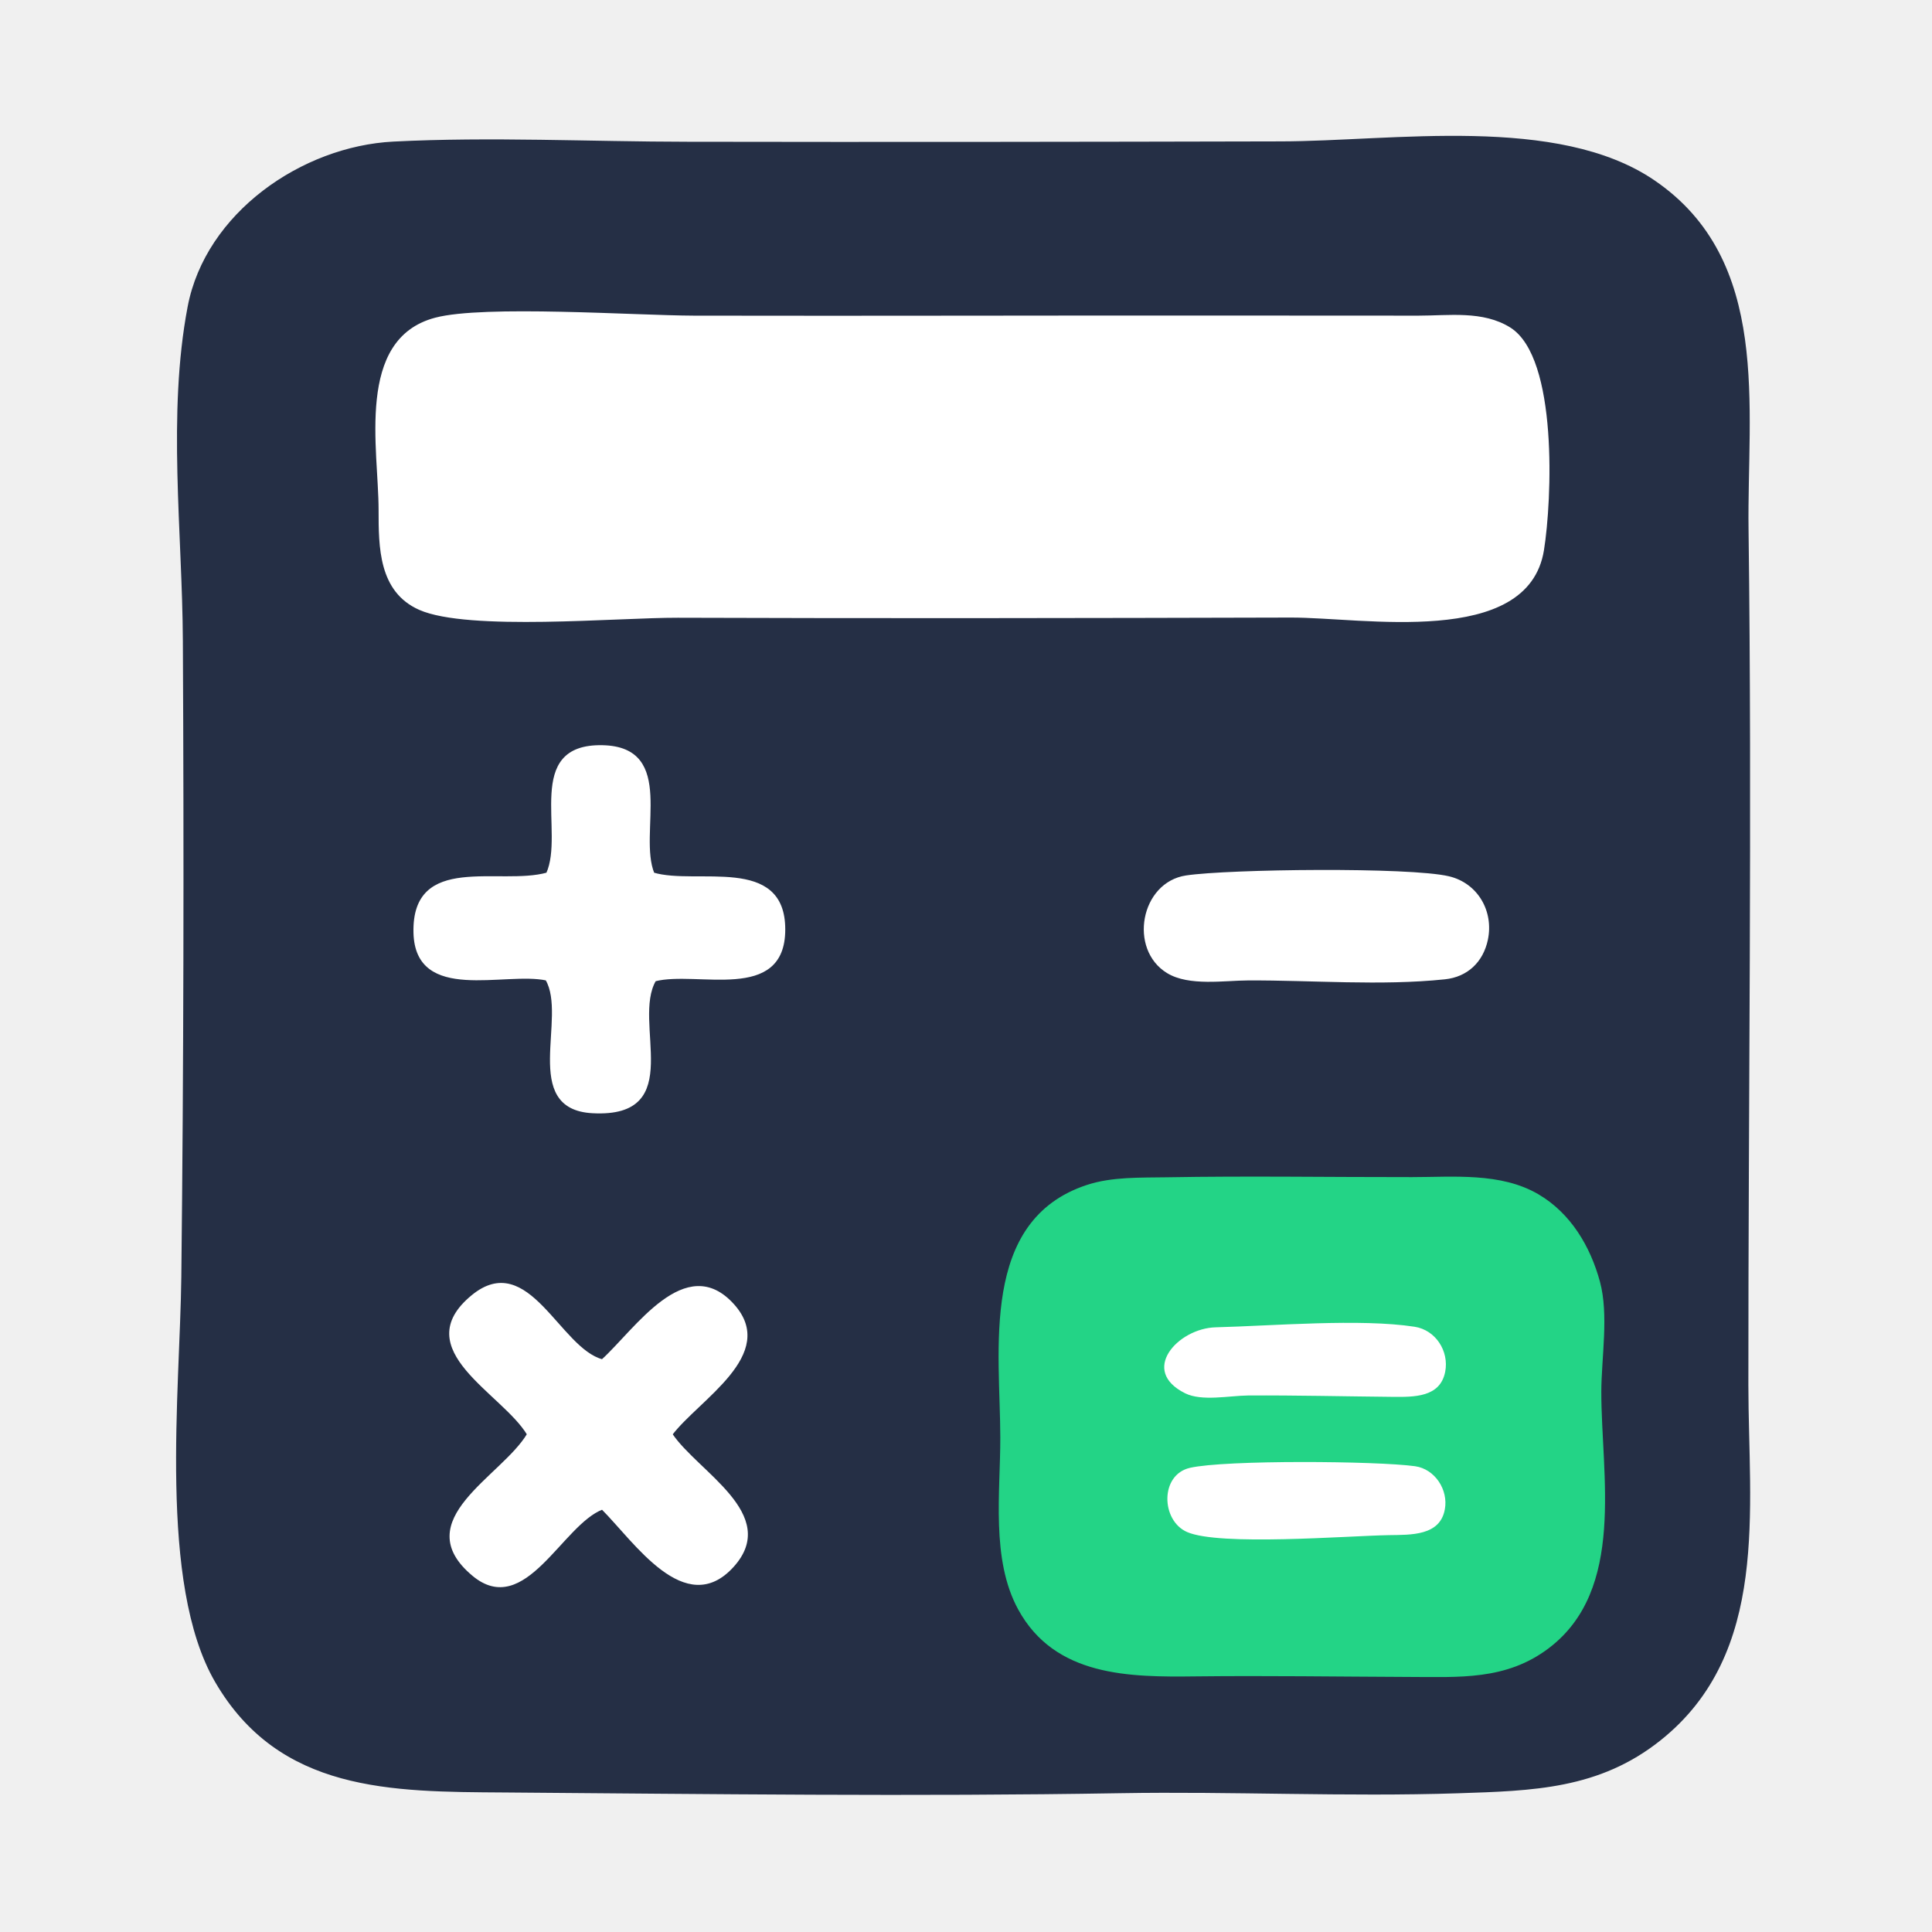
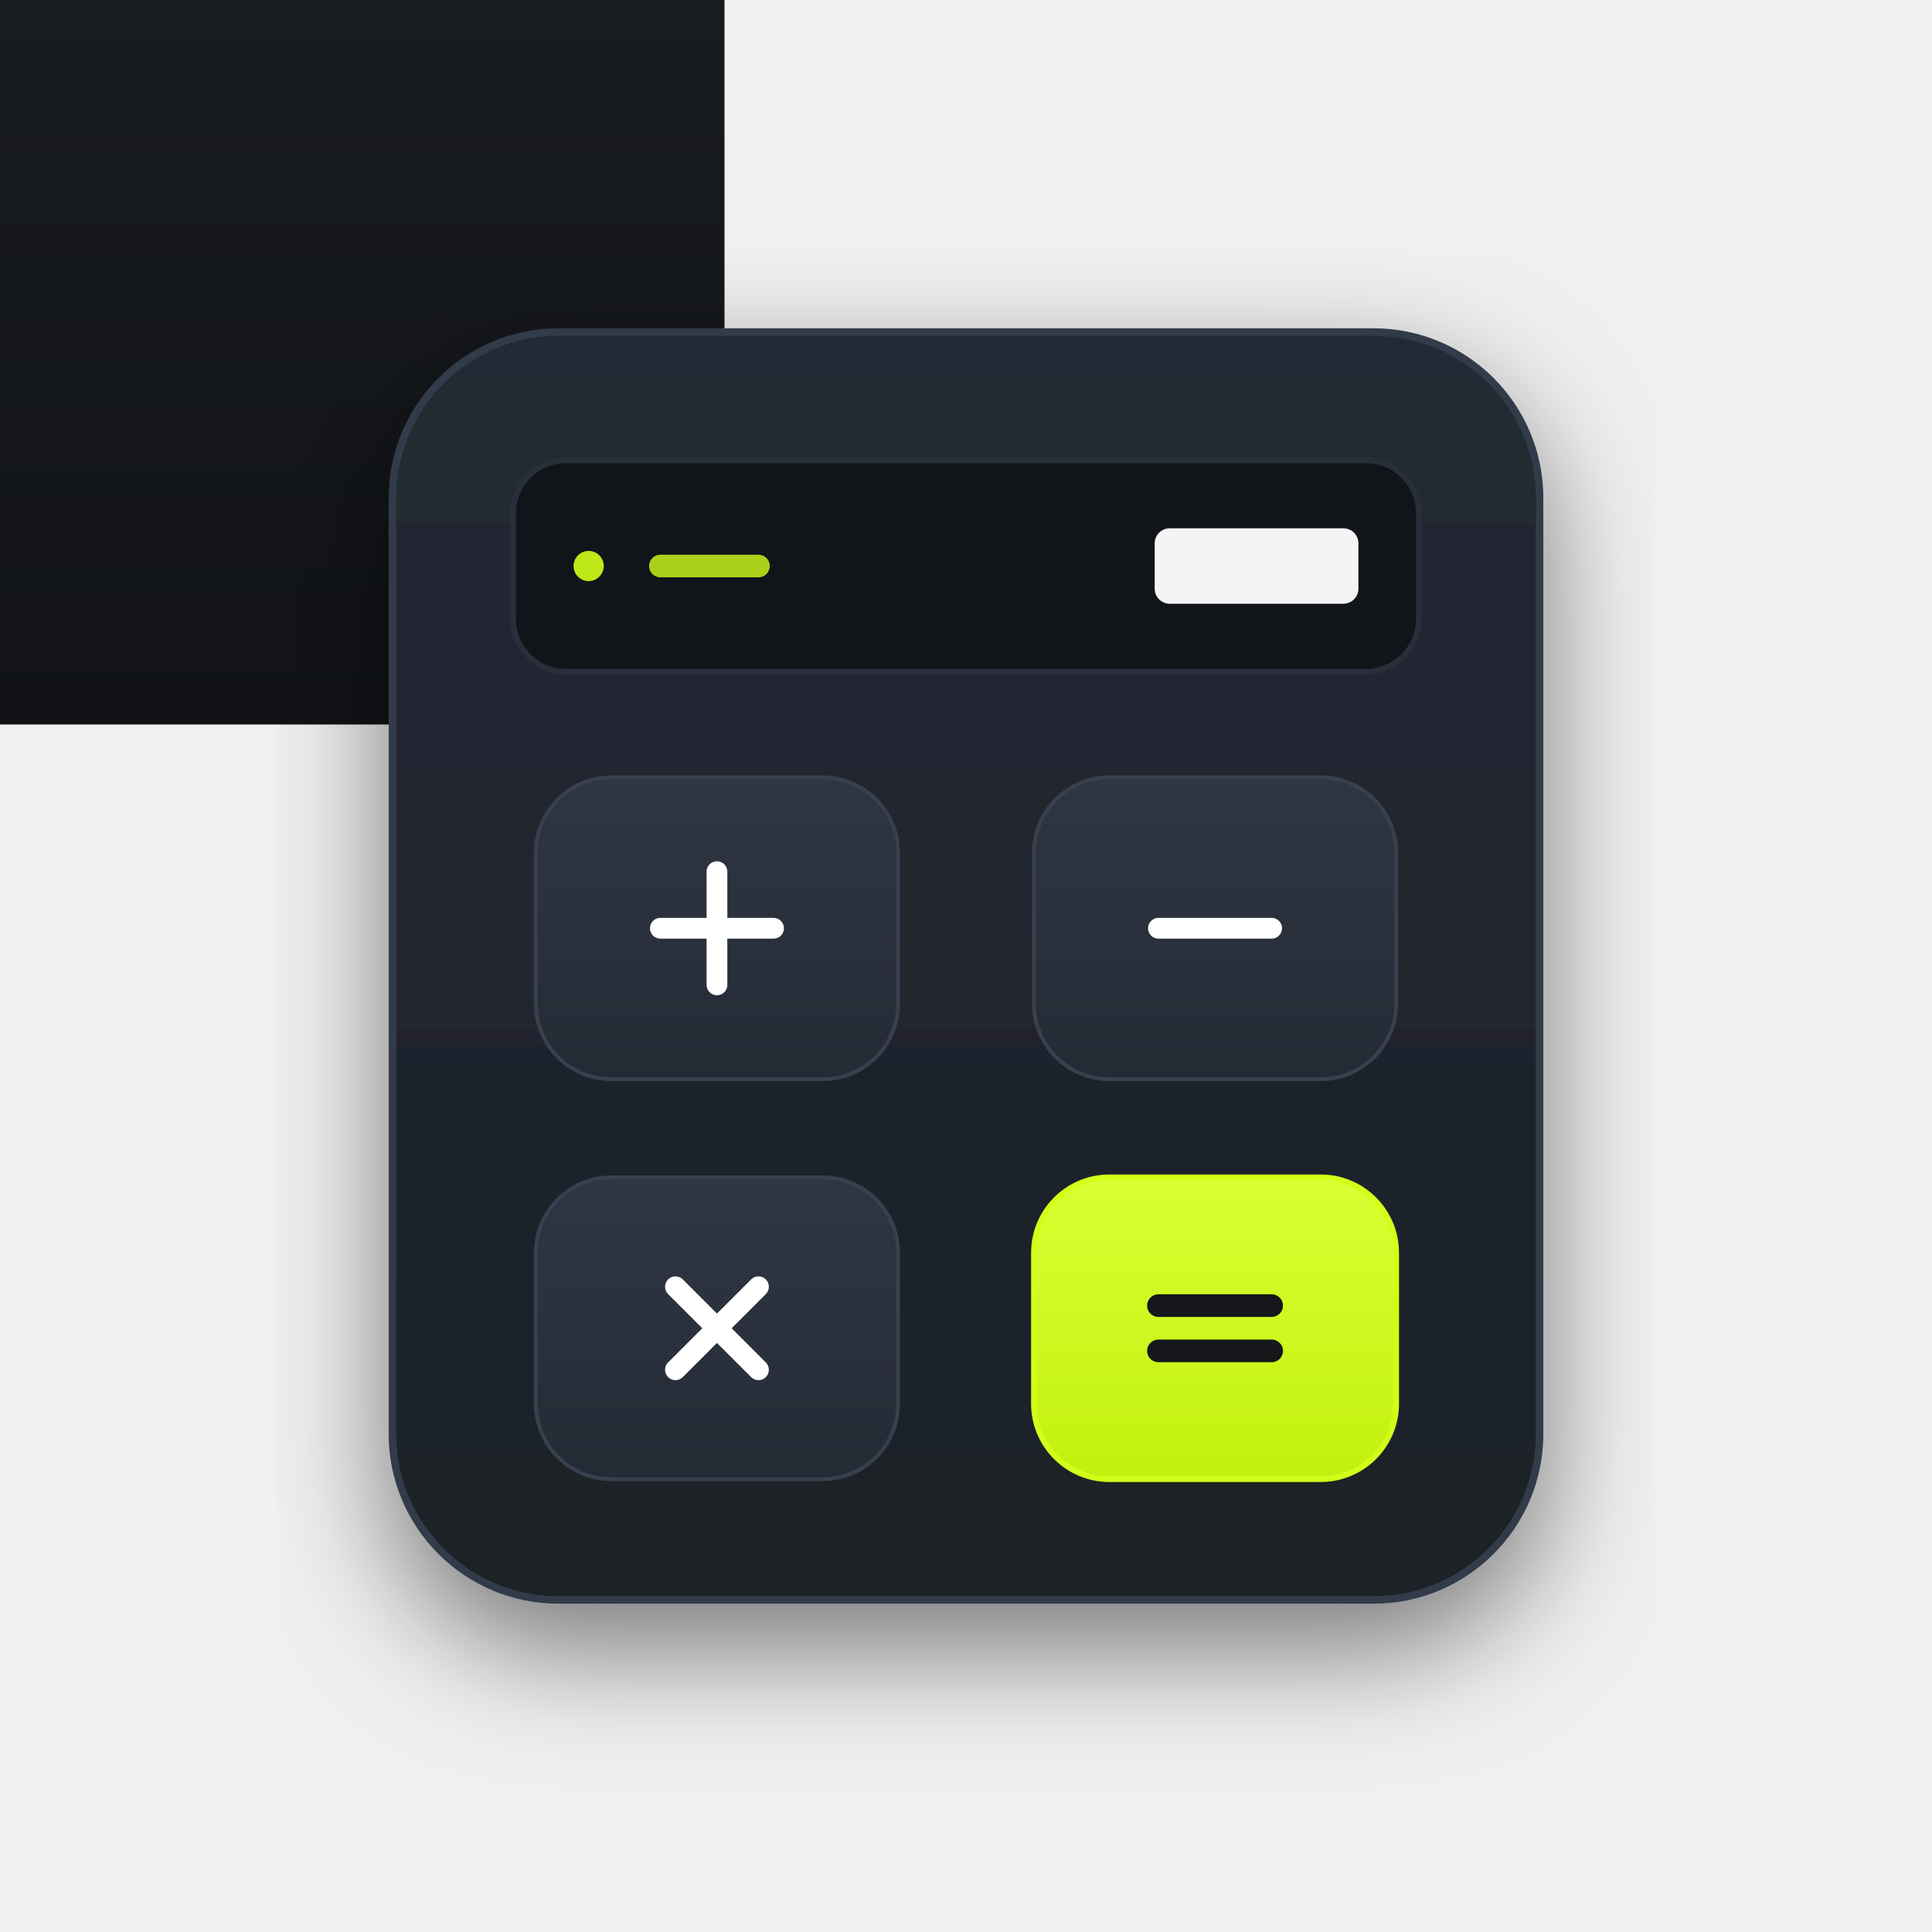
- <svg xmlns="http://www.w3.org/2000/svg" viewBox="-17.5 -13.5 192 192" width="192" height="192">
-   <path fill-rule="evenodd" clip-rule="evenodd" d="M21.602 0.695C31.295 0.204 41.125 0.704 50.828 0.713C70.479 0.749 90.139 0.722 109.79 0.676C120.972 0.658 137.274 -2.001 146.849 4.525C158.467 12.449 155.98 26.971 156.144 39.134C156.507 67.462 156.117 95.817 156.126 124.145C156.135 136.507 158.277 150.721 147.448 159.353C141.385 164.191 134.823 164.345 127.371 164.59C116.207 164.953 105.006 164.391 93.824 164.581C73.438 164.926 52.988 164.663 32.593 164.509C21.384 164.436 10.31 164.49 3.975 153.571C-1.662 143.841 0.517 124.717 0.644 113.398C0.88 92.35 0.907 71.274 0.798 50.216C0.744 39.452 -0.754 27.634 1.27 17.005C3.031 7.738 12.552 1.157 21.602 0.695ZM25.777 18.194C17.926 20.264 20.249 31.146 20.249 37.182C20.249 40.858 20.249 45.242 24.216 46.994C29.044 49.118 43.894 47.748 49.857 47.766C70.152 47.838 90.466 47.802 110.761 47.748C117.895 47.72 134.251 50.788 135.812 41.167C136.611 36.211 137.21 22.106 132.527 19.156C129.849 17.477 126.472 17.994 123.468 17.994C117.387 17.985 111.305 17.994 105.224 17.985C87.316 17.967 69.399 18.031 51.482 17.994C45.618 17.976 30.606 16.914 25.777 18.194ZM47.415 73.334C45.745 69.286 49.685 60.827 42.36 60.682C34.608 60.536 38.784 69.177 36.896 73.334C32.139 74.669 23.526 71.356 23.716 79.198C23.889 86.105 32.675 82.91 36.823 83.818C39.038 87.594 34.309 96.634 41.389 97.006C50.71 97.505 45.128 88.075 47.579 83.9C51.79 82.819 60.413 86.069 60.413 78.871C60.422 71.564 51.727 74.623 47.415 73.334ZM100.386 73.625C95.966 74.287 94.777 80.804 98.553 83.101C100.686 84.399 104.162 83.818 106.531 83.809C112.93 83.781 119.71 84.362 126.073 83.7C128.279 83.473 129.785 82.021 130.239 79.879C130.829 77.083 129.259 74.369 126.472 73.707C122.579 72.781 104.625 72.99 100.386 73.625ZM98.435 103.623C95.857 103.668 93.034 103.559 90.556 104.376C79.955 107.862 82.024 120.687 82.034 129.364C82.043 134.792 81.099 141.454 83.794 146.383C87.407 153 94.732 153.054 101.321 152.972C108.374 152.891 115.435 153 122.488 153.027C127.507 153.036 132.136 153.381 136.33 150.204C143.963 144.431 141.503 133.113 141.512 124.799C141.521 121.431 142.266 117.147 141.376 113.889C140.432 110.43 138.508 107.163 135.322 105.293C131.619 103.124 126.935 103.605 122.815 103.605C114.691 103.614 106.549 103.478 98.435 103.623ZM42.36 121.713C38.039 120.596 34.98 110.775 29.453 115.314C23.045 120.587 32.521 124.871 34.999 129.037C32.466 133.321 23.063 137.606 29.535 143.006C34.627 147.254 38.266 137.941 42.36 136.389C45.636 139.666 50.629 147.29 55.303 142.144C59.941 137.034 51.745 132.85 49.203 129.037C51.872 125.507 59.732 121.068 55.357 116.203C50.665 110.975 45.691 118.699 42.36 121.713Z" fill="#252F45" stroke="#252F45" stroke-width="0.25" stroke-linejoin="round" />
-   <path fill-rule="evenodd" clip-rule="evenodd" d="M25.777 18.194C30.606 16.914 45.618 17.976 51.482 17.994C69.399 18.031 87.316 17.967 105.224 17.985C111.305 17.994 117.387 17.985 123.468 17.994C126.472 17.994 129.849 17.477 132.527 19.156C137.21 22.106 136.611 36.211 135.812 41.167C134.251 50.788 117.895 47.72 110.761 47.748C90.466 47.802 70.152 47.838 49.857 47.766C43.894 47.748 29.044 49.118 24.216 46.994C20.249 45.242 20.249 40.858 20.249 37.182C20.249 31.146 17.926 20.264 25.777 18.194ZM47.415 73.334C51.727 74.623 60.422 71.564 60.413 78.871C60.413 86.069 51.79 82.819 47.579 83.9C45.128 88.075 50.71 97.505 41.389 97.006C34.309 96.634 39.038 87.594 36.823 83.818C32.675 82.91 23.889 86.105 23.716 79.198C23.526 71.356 32.139 74.669 36.896 73.334C38.784 69.177 34.608 60.536 42.36 60.682C49.685 60.827 45.745 69.286 47.415 73.334ZM100.386 73.625C104.625 72.99 122.579 72.781 126.472 73.707C129.259 74.369 130.829 77.083 130.239 79.879C129.785 82.021 128.279 83.473 126.073 83.7C119.71 84.362 112.93 83.781 106.531 83.809C104.162 83.818 100.686 84.399 98.553 83.101C94.777 80.804 95.966 74.287 100.386 73.625ZM42.36 121.713C45.691 118.699 50.665 110.975 55.357 116.203C59.732 121.068 51.872 125.507 49.203 129.037C51.745 132.85 59.941 137.034 55.303 142.144C50.629 147.29 45.636 139.666 42.36 136.389C38.266 137.941 34.627 147.254 29.535 143.006C23.063 137.606 32.466 133.321 34.999 129.037C32.521 124.871 23.045 120.587 29.453 115.314C34.98 110.775 38.039 120.596 42.36 121.713ZM103.309 118.282C108.964 118.136 117.695 117.392 123.096 118.227C125.283 118.563 126.654 120.75 126.246 122.847C125.719 125.525 122.996 125.461 120.863 125.443C116.08 125.398 111.305 125.28 106.531 125.307C104.68 125.325 101.929 125.915 100.232 125.08C95.512 122.738 99.451 118.381 103.309 118.282ZM100.731 132.25C104.244 131.443 119.329 131.561 123.141 132.087C125.211 132.378 126.581 134.529 126.209 136.516C125.71 139.285 122.678 139.149 120.536 139.185C116.334 139.258 103.681 140.292 100.423 138.867C97.718 137.687 97.6 132.968 100.731 132.25Z" fill="white" stroke="white" stroke-width="0.25" stroke-linejoin="round" />
-   <path fill-rule="evenodd" clip-rule="evenodd" d="M98.435 103.623C106.549 103.478 114.691 103.614 122.815 103.605C126.935 103.605 131.619 103.124 135.322 105.293C138.508 107.163 140.432 110.43 141.376 113.889C142.266 117.147 141.521 121.431 141.512 124.799C141.503 133.113 143.963 144.431 136.33 150.204C132.136 153.381 127.507 153.036 122.488 153.027C115.435 153 108.374 152.891 101.321 152.972C94.732 153.054 87.407 153 83.794 146.383C81.099 141.454 82.043 134.792 82.034 129.364C82.024 120.687 79.955 107.862 90.556 104.376C93.034 103.559 95.857 103.668 98.435 103.623ZM103.309 118.282C99.451 118.381 95.512 122.738 100.232 125.08C101.929 125.915 104.68 125.325 106.531 125.307C111.305 125.28 116.08 125.398 120.863 125.443C122.996 125.461 125.719 125.525 126.245 122.847C126.654 120.75 125.283 118.563 123.096 118.227C117.695 117.392 108.964 118.136 103.309 118.282ZM100.731 132.25C97.6 132.968 97.718 137.687 100.423 138.867C103.681 140.292 116.334 139.258 120.536 139.185C122.678 139.149 125.71 139.285 126.209 136.516C126.581 134.529 125.211 132.378 123.141 132.087C119.329 131.561 104.244 131.443 100.731 132.25Z" fill="#23D486" stroke="#23D486" stroke-width="0.25" stroke-linejoin="round" />
+ <svg xmlns="http://www.w3.org/2000/svg" width="192" height="192" viewBox="0 0 512 512">
+   <defs>
+     <linearGradient id="bgGrad" x1="0%" y1="0%" x2="0%" y2="100%">
+       <stop offset="0%" stop-color="#181b20" />
+       <stop offset="100%" stop-color="#111316" />
+     </linearGradient>
+     <linearGradient id="bodyGrad" x1="0%" y1="0%" x2="0%" y2="100%">
+       <stop offset="0%" stop-color="#242a34" />
+       <stop offset="100%" stop-color="#1c2027" />
+     </linearGradient>
+     <linearGradient id="keyGrad" x1="0%" y1="0%" x2="0%" y2="100%">
+       <stop offset="0%" stop-color="#2f3643" />
+       <stop offset="100%" stop-color="#252b35" />
+     </linearGradient>
+     <linearGradient id="limeKeyGrad" x1="0%" y1="0%" x2="0%" y2="100%">
+       <stop offset="0%" stop-color="#dbff33" />
+       <stop offset="100%" stop-color="#c2f00d" />
+     </linearGradient>
+     <filter id="shadow" x="-10%" y="-10%" width="120%" height="130%">
+       <feDropShadow dx="0" dy="12" stdDeviation="16" flood-color="#000000" flood-opacity="0.5" />
+     </filter>
+   </defs>
+   <rect width="192" height="192" fill="url(#bgGrad)" />
+   <rect x="104" y="88" width="304" height="336" rx="44" ry="44" fill="url(#bodyGrad)" stroke="#333b49" stroke-width="2" filter="url(#shadow)" />
+   <rect x="136" y="122" width="240" height="56" rx="14" ry="14" fill="#111419" stroke="#282f3a" stroke-width="1.5" />
+   <circle cx="156" cy="150" r="4" fill="#d1ff19" opacity="0.9" />
+   <rect x="172" y="147" width="32" height="6" rx="3" fill="#d1ff19" opacity="0.8" />
+   <rect x="306" y="140" width="54" height="20" rx="4" fill="#ffffff" opacity="0.95" />
+   <rect x="142" y="206" width="96" height="80" rx="20" ry="20" fill="url(#keyGrad)" stroke="#384050" stroke-width="1" />
+   <path d="M190 231 v30 M175 246 h30" stroke="#ffffff" stroke-width="5.5" stroke-linecap="round" />
+   <rect x="274" y="206" width="96" height="80" rx="20" ry="20" fill="url(#keyGrad)" stroke="#384050" stroke-width="1" />
+   <path d="M307 246 h30" stroke="#ffffff" stroke-width="5.5" stroke-linecap="round" />
+   <rect x="142" y="312" width="96" height="80" rx="20" ry="20" fill="url(#keyGrad)" stroke="#384050" stroke-width="1" />
+   <path d="M179 341 L201 363 M201 341 L179 363" stroke="#ffffff" stroke-width="5.5" stroke-linecap="round" />
+   <rect x="274" y="312" width="96" height="80" rx="20" ry="20" fill="url(#limeKeyGrad)" stroke="#d1ff19" stroke-width="1.5" />
+   <path d="M307 346 h30 M307 358 h30" stroke="#15171a" stroke-width="6" stroke-linecap="round" />
</svg>
